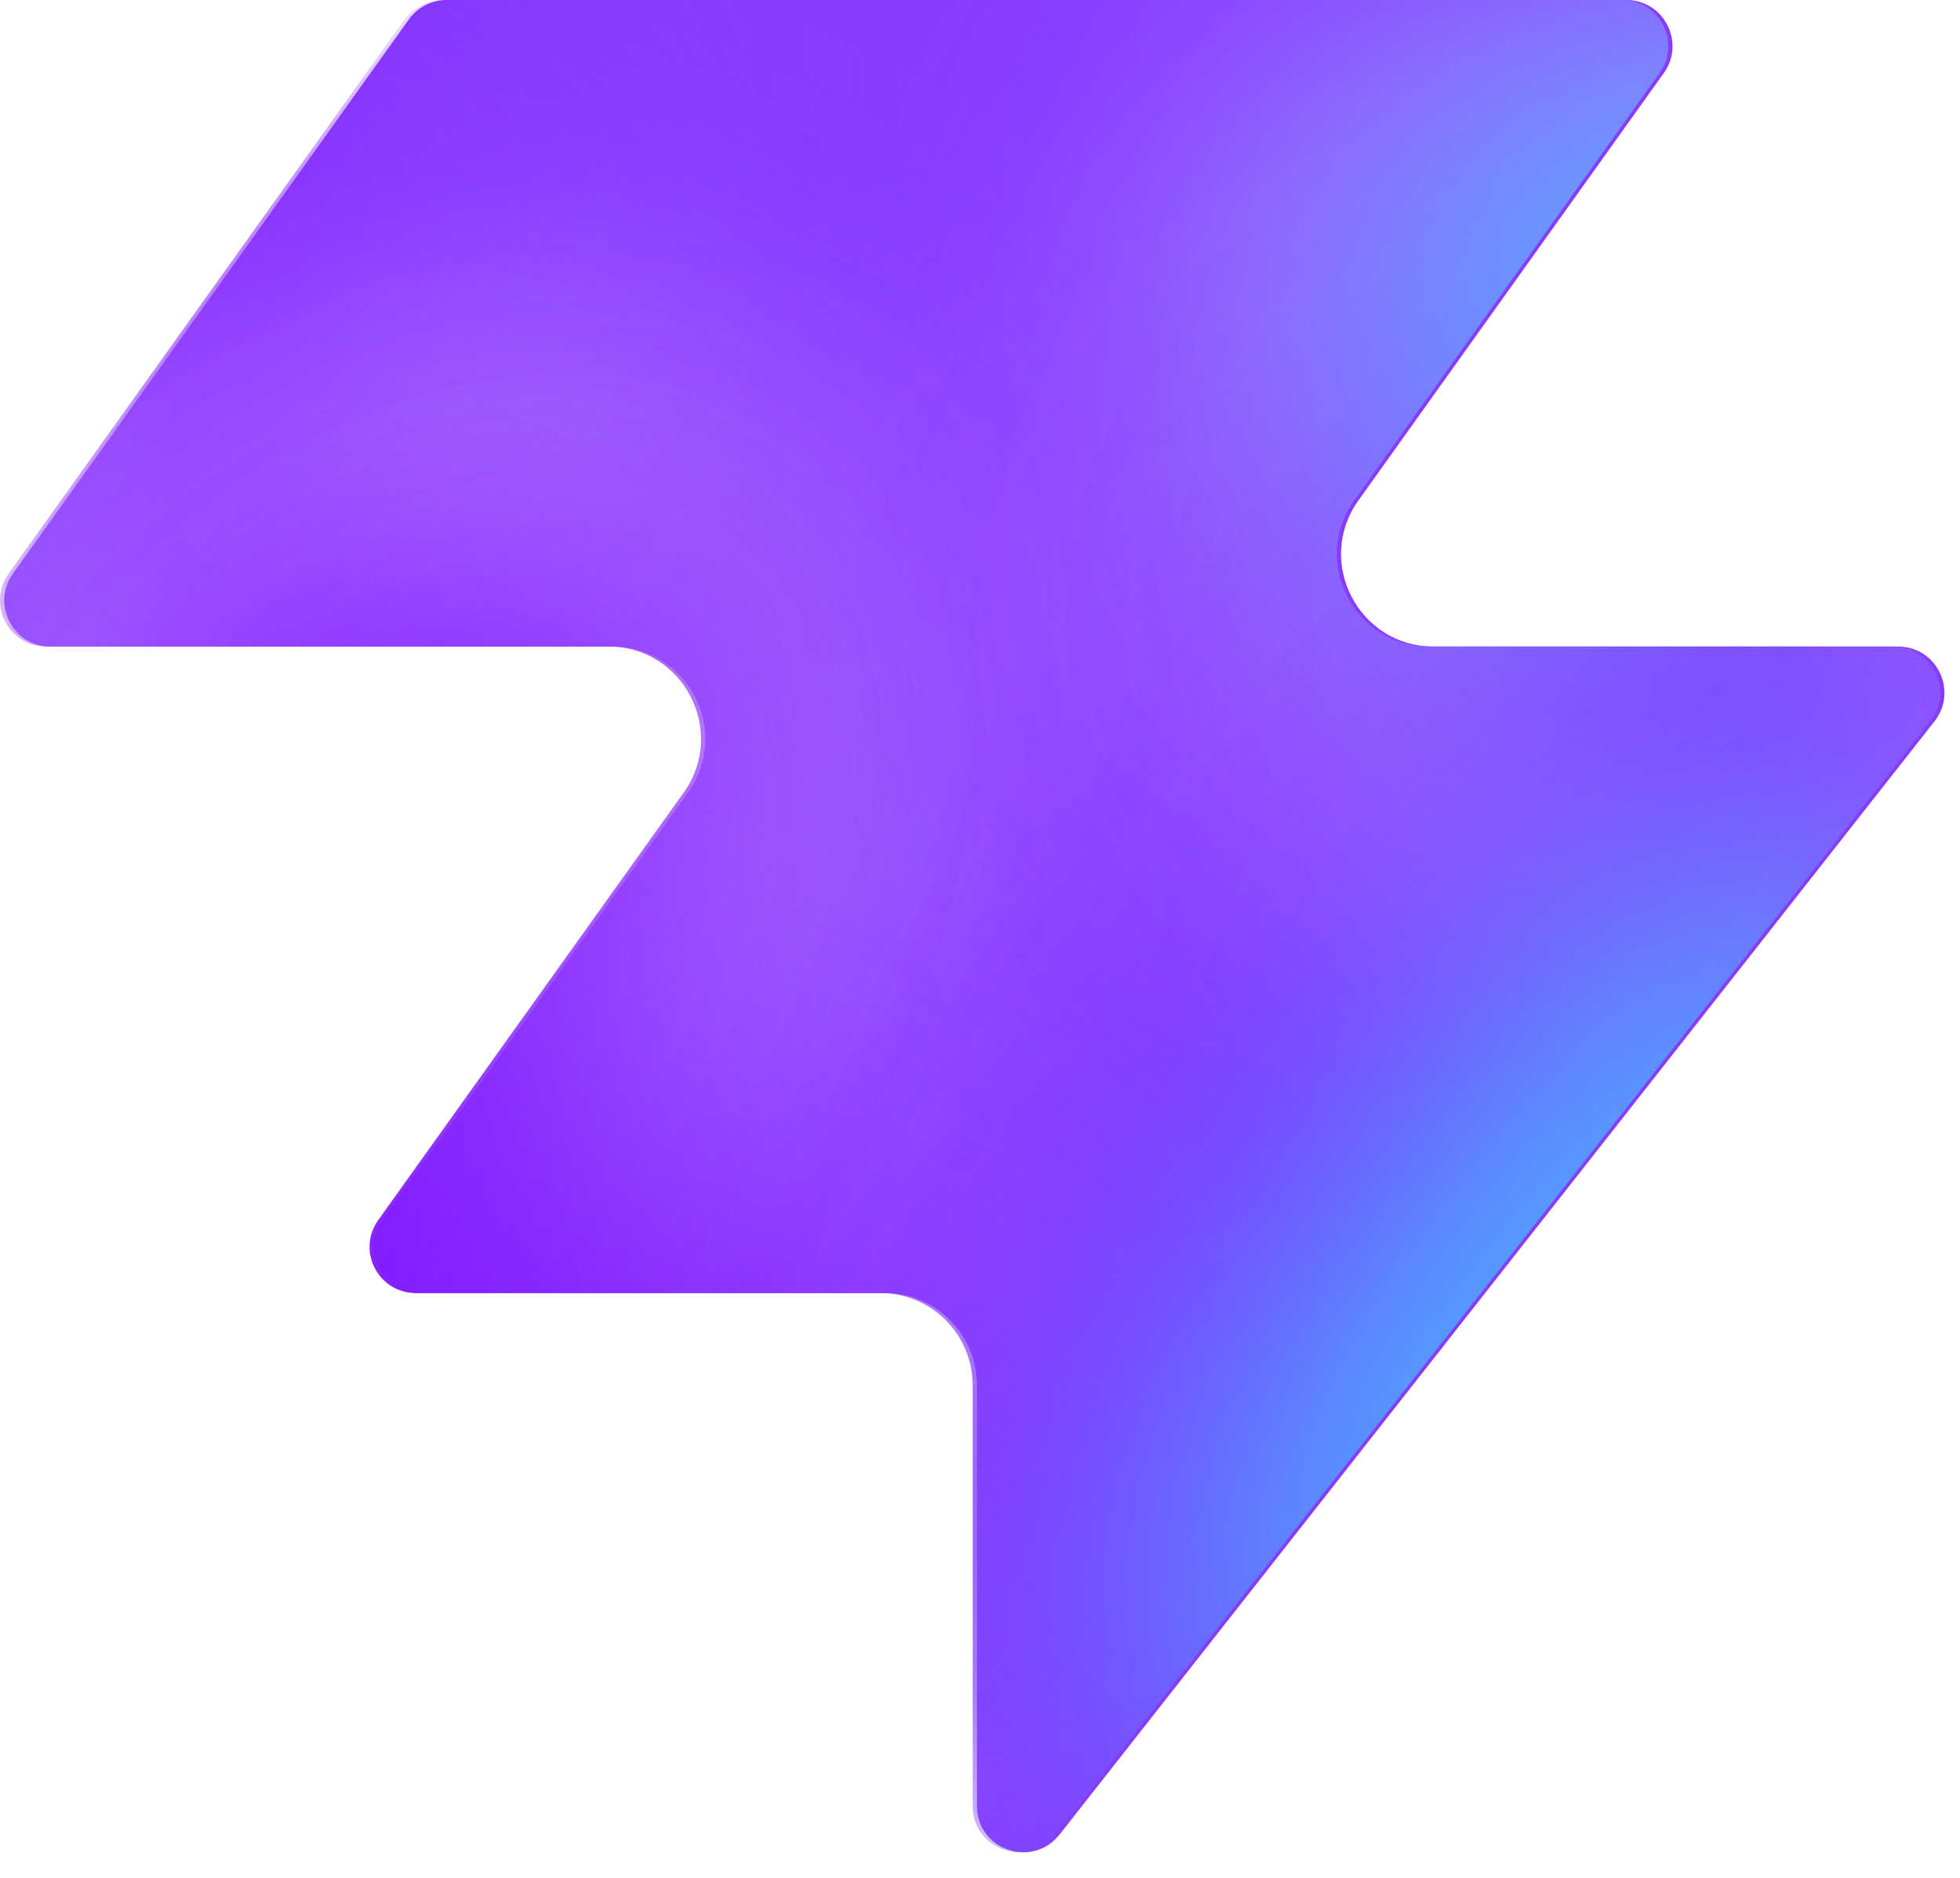
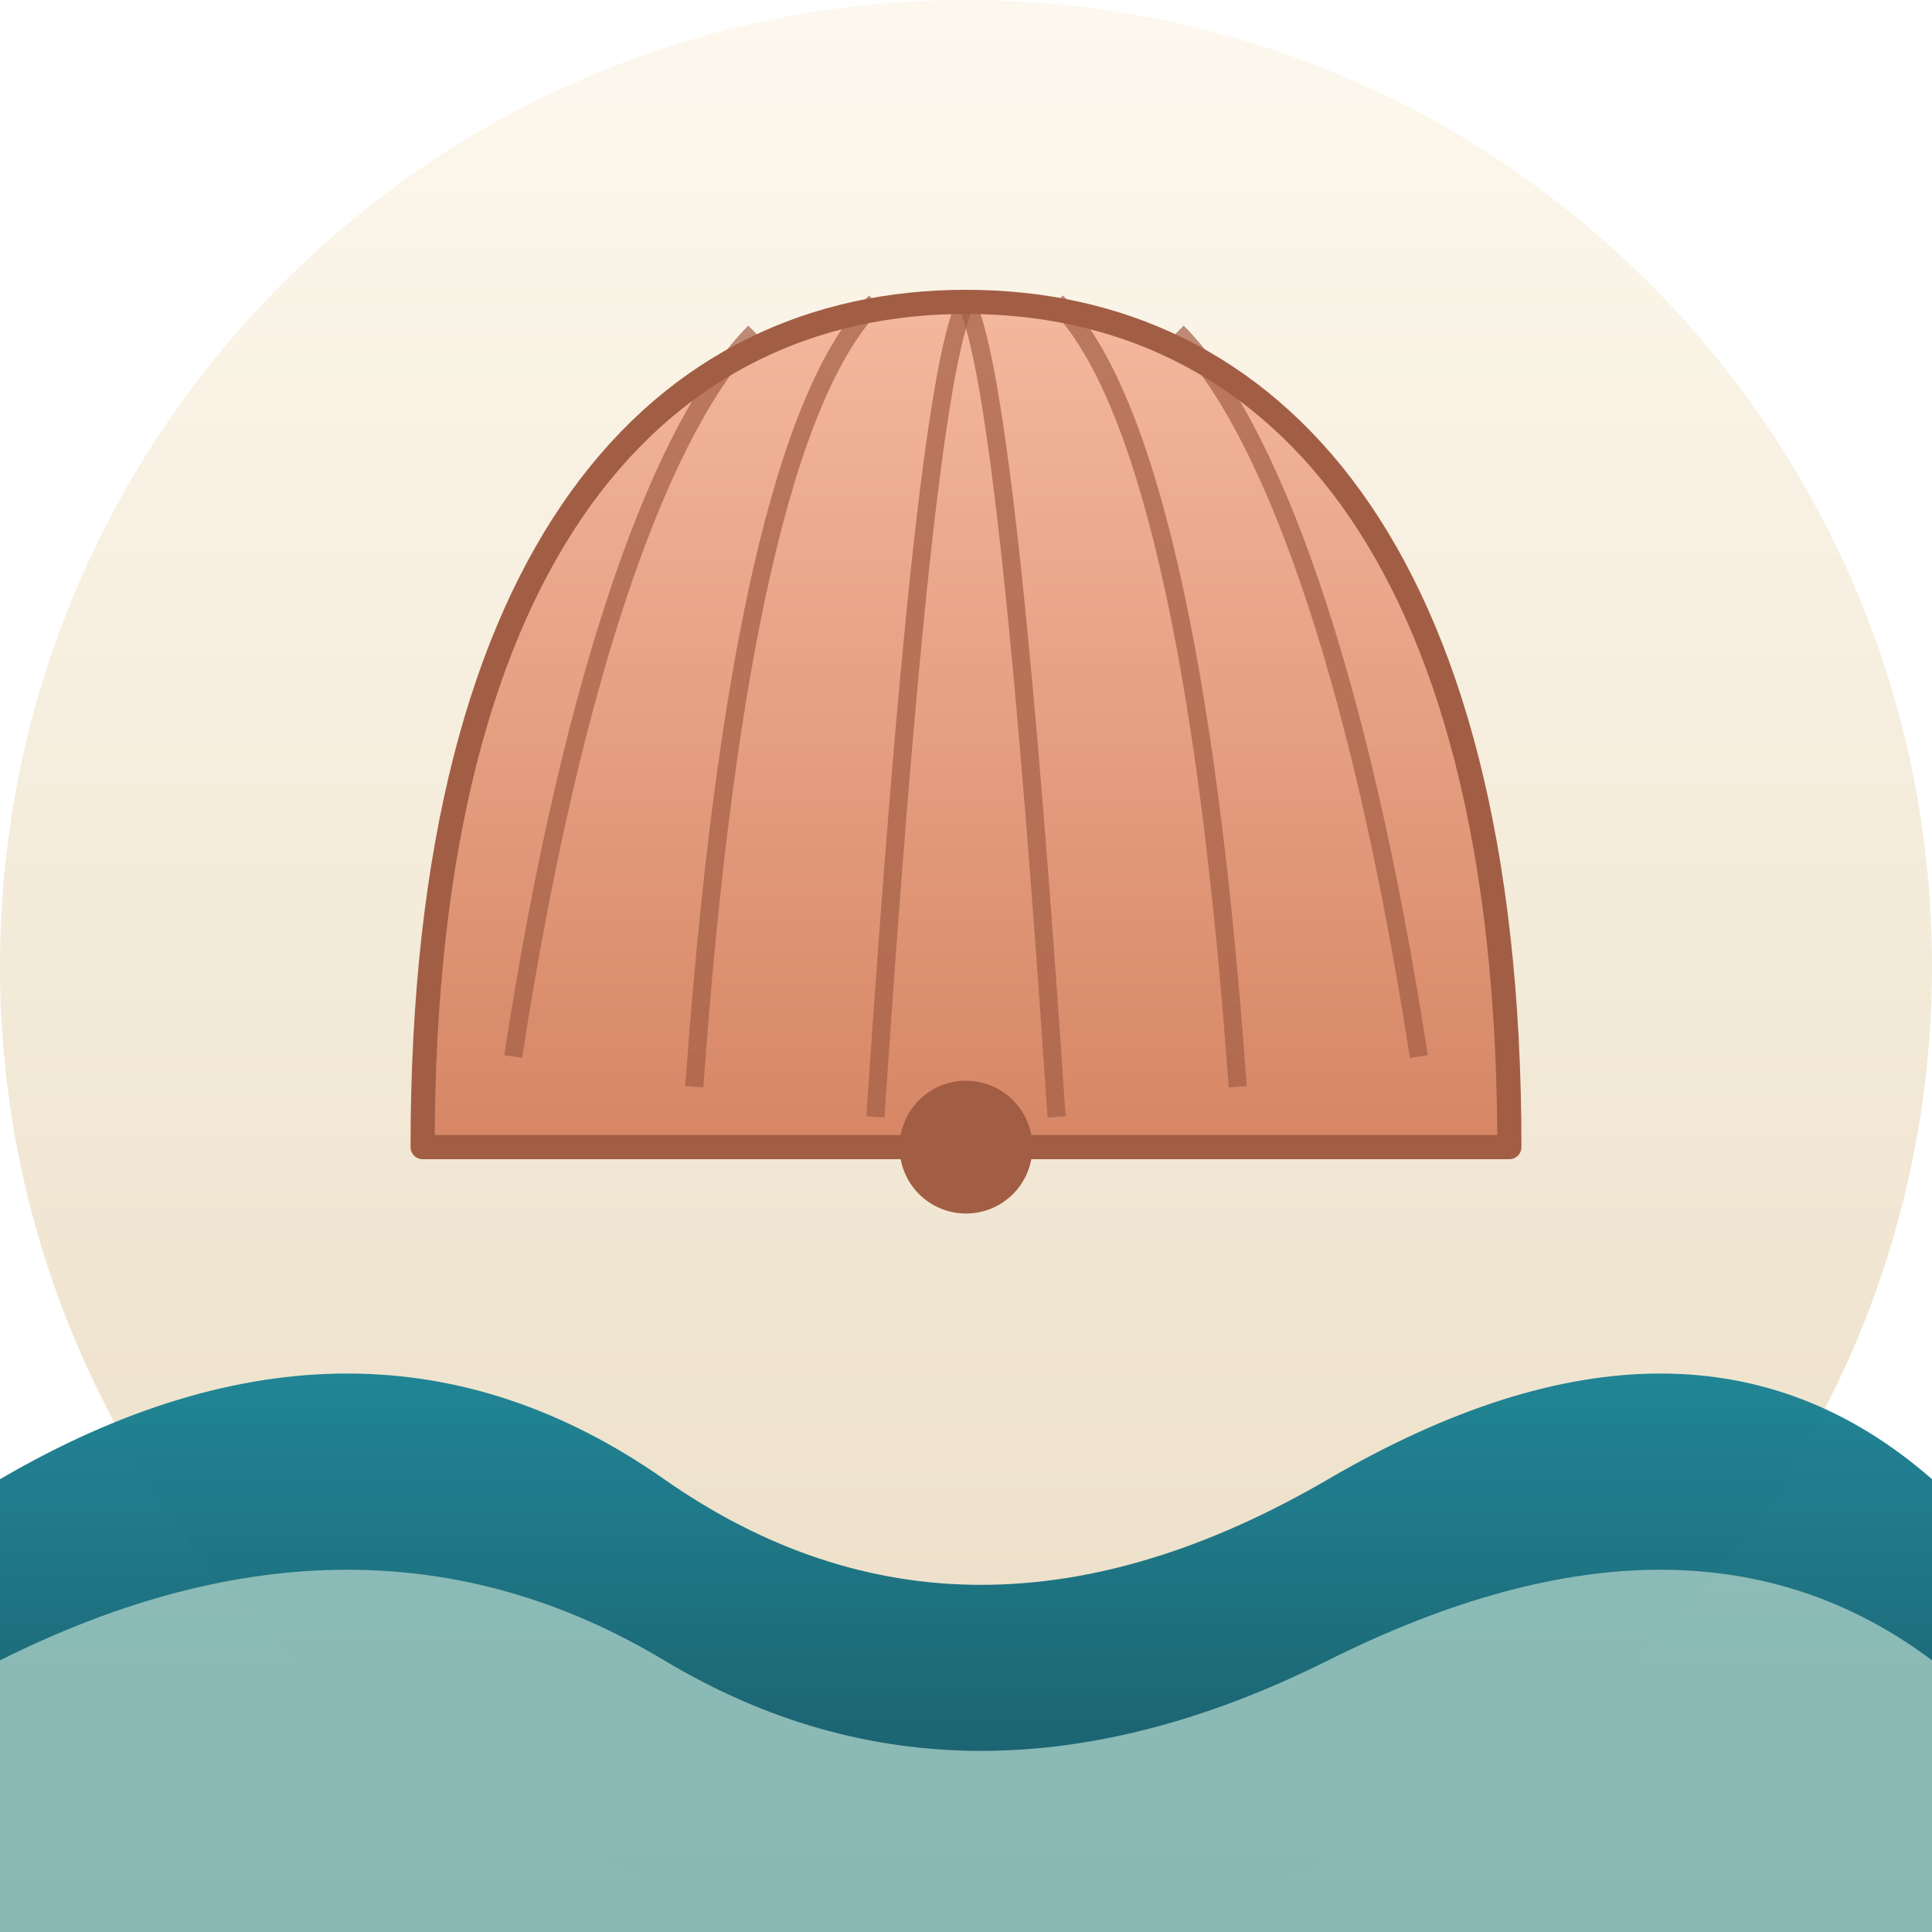
- <svg xmlns="http://www.w3.org/2000/svg" width="48" height="46" fill="none" viewBox="0 0 48 46">
-   <path fill="#863bff" d="M25.946 44.938c-.664.845-2.021.375-2.021-.698V33.937a2.26 2.26 0 0 0-2.262-2.262H10.287c-.92 0-1.456-1.04-.92-1.788l7.48-10.471c1.07-1.497 0-3.578-1.842-3.578H1.237c-.92 0-1.456-1.04-.92-1.788L10.013.474c.214-.297.556-.474.92-.474h28.894c.92 0 1.456 1.04.92 1.788l-7.48 10.471c-1.07 1.498 0 3.579 1.842 3.579h11.377c.943 0 1.473 1.088.89 1.83L25.947 44.94z" style="fill:#863bff;fill:color(display-p3 .525 .23 1);fill-opacity:1" />
-   <mask id="a" width="48" height="46" x="0" y="0" maskUnits="userSpaceOnUse" style="mask-type:alpha">
-     <path fill="#000" d="M25.842 44.938c-.664.844-2.021.375-2.021-.698V33.937a2.26 2.26 0 0 0-2.262-2.262H10.183c-.92 0-1.456-1.04-.92-1.788l7.48-10.471c1.07-1.498 0-3.579-1.842-3.579H1.133c-.92 0-1.456-1.04-.92-1.787L9.91.473c.214-.297.556-.474.92-.474h28.894c.92 0 1.456 1.04.92 1.788l-7.48 10.471c-1.07 1.498 0 3.578 1.842 3.578h11.377c.943 0 1.473 1.088.89 1.832L25.843 44.94z" style="fill:#000;fill-opacity:1" />
-   </mask>
-   <g mask="url(#a)">
-     <g filter="url(#b)">
-       <ellipse cx="5.508" cy="14.704" fill="#ede6ff" rx="5.508" ry="14.704" style="fill:#ede6ff;fill:color(display-p3 .927 .903 1);fill-opacity:1" transform="matrix(.00324 1 1 -.00324 -4.47 31.516)" />
-     </g>
-     <g filter="url(#c)">
-       <ellipse cx="10.399" cy="29.851" fill="#ede6ff" rx="10.399" ry="29.851" style="fill:#ede6ff;fill:color(display-p3 .927 .903 1);fill-opacity:1" transform="matrix(.00324 1 1 -.00324 -39.328 7.883)" />
-     </g>
-     <g filter="url(#d)">
-       <ellipse cx="5.508" cy="30.487" fill="#7e14ff" rx="5.508" ry="30.487" style="fill:#7e14ff;fill:color(display-p3 .492 .077 1);fill-opacity:1" transform="rotate(89.814 -25.913 -14.639)scale(1 -1)" />
-     </g>
-     <g filter="url(#e)">
-       <ellipse cx="5.508" cy="30.599" fill="#7e14ff" rx="5.508" ry="30.599" style="fill:#7e14ff;fill:color(display-p3 .492 .077 1);fill-opacity:1" transform="rotate(89.814 -32.644 -3.334)scale(1 -1)" />
-     </g>
-     <g filter="url(#f)">
-       <ellipse cx="5.508" cy="30.599" fill="#7e14ff" rx="5.508" ry="30.599" style="fill:#7e14ff;fill:color(display-p3 .492 .077 1);fill-opacity:1" transform="matrix(.00324 1 1 -.00324 -34.34 30.47)" />
-     </g>
-     <g filter="url(#g)">
-       <ellipse cx="14.072" cy="22.078" fill="#ede6ff" rx="14.072" ry="22.078" style="fill:#ede6ff;fill:color(display-p3 .927 .903 1);fill-opacity:1" transform="rotate(93.35 24.506 48.493)scale(-1 1)" />
-     </g>
-     <g filter="url(#h)">
-       <ellipse cx="3.47" cy="21.501" fill="#7e14ff" rx="3.47" ry="21.501" style="fill:#7e14ff;fill:color(display-p3 .492 .077 1);fill-opacity:1" transform="rotate(89.009 28.708 47.59)scale(-1 1)" />
-     </g>
-     <g filter="url(#i)">
-       <ellipse cx="3.47" cy="21.501" fill="#7e14ff" rx="3.47" ry="21.501" style="fill:#7e14ff;fill:color(display-p3 .492 .077 1);fill-opacity:1" transform="rotate(89.009 28.708 47.59)scale(-1 1)" />
-     </g>
-     <g filter="url(#j)">
-       <ellipse cx=".387" cy="8.972" fill="#7e14ff" rx="4.407" ry="29.108" style="fill:#7e14ff;fill:color(display-p3 .492 .077 1);fill-opacity:1" transform="rotate(39.51 .387 8.972)" />
-     </g>
-     <g filter="url(#k)">
-       <ellipse cx="47.523" cy="-6.092" fill="#7e14ff" rx="4.407" ry="29.108" style="fill:#7e14ff;fill:color(display-p3 .492 .077 1);fill-opacity:1" transform="rotate(37.892 47.523 -6.092)" />
-     </g>
-     <g filter="url(#l)">
-       <ellipse cx="41.412" cy="6.333" fill="#47bfff" rx="5.971" ry="9.665" style="fill:#47bfff;fill:color(display-p3 .28 .748 1);fill-opacity:1" transform="rotate(37.892 41.412 6.333)" />
-     </g>
-     <g filter="url(#m)">
-       <ellipse cx="-1.879" cy="38.332" fill="#7e14ff" rx="4.407" ry="29.108" style="fill:#7e14ff;fill:color(display-p3 .492 .077 1);fill-opacity:1" transform="rotate(37.892 -1.88 38.332)" />
-     </g>
-     <g filter="url(#n)">
-       <ellipse cx="-1.879" cy="38.332" fill="#7e14ff" rx="4.407" ry="29.108" style="fill:#7e14ff;fill:color(display-p3 .492 .077 1);fill-opacity:1" transform="rotate(37.892 -1.88 38.332)" />
-     </g>
-     <g filter="url(#o)">
-       <ellipse cx="35.651" cy="29.907" fill="#7e14ff" rx="4.407" ry="29.108" style="fill:#7e14ff;fill:color(display-p3 .492 .077 1);fill-opacity:1" transform="rotate(37.892 35.651 29.907)" />
-     </g>
-     <g filter="url(#p)">
-       <ellipse cx="38.418" cy="32.4" fill="#47bfff" rx="5.971" ry="15.297" style="fill:#47bfff;fill:color(display-p3 .28 .748 1);fill-opacity:1" transform="rotate(37.892 38.418 32.4)" />
-     </g>
+ <svg xmlns="http://www.w3.org/2000/svg" viewBox="0 0 64 64" width="64" height="64">
+   <defs>
+     <linearGradient id="sky" x1="0" y1="0" x2="0" y2="1">
+       <stop offset="0" stop-color="#fdf8ee" />
+       <stop offset="1" stop-color="#eadcc3" />
+     </linearGradient>
+     <linearGradient id="shell" x1="0" y1="0" x2="0" y2="1">
+       <stop offset="0" stop-color="#f4b89e" />
+       <stop offset="1" stop-color="#d68665" />
+     </linearGradient>
+     <linearGradient id="wave" x1="0" y1="0" x2="0" y2="1">
+       <stop offset="0" stop-color="#178092" />
+       <stop offset="1" stop-color="#0f4e5c" />
+     </linearGradient>
+   </defs>
+   <circle cx="32" cy="32" r="32" fill="url(#sky)" />
+   <path d="M0 49 Q12 42 22 49 T44 49 T64 49 L64 64 L0 64 Z" fill="url(#wave)" opacity="0.95" />
+   <path d="M0 55 Q12 49 22 55 T44 55 T64 55 L64 64 L0 64 Z" fill="#9fc8c1" opacity="0.85" />
+   <g transform="translate(32 30)">
+     <path d="M-18 8 C-18 -12 -10 -20 0 -20 C10 -20 18 -12 18 8 Z" fill="url(#shell)" stroke="#a25e44" stroke-width="0.8" stroke-linejoin="round" />
+     <path d="M-15 5 C-13 -8 -10 -16 -7 -19" stroke="#a25e44" stroke-width="0.6" fill="none" opacity="0.7" />
+     <path d="M-9 6 C-8 -8 -6 -17 -3 -20" stroke="#a25e44" stroke-width="0.6" fill="none" opacity="0.7" />
+     <path d="M-3 7 C-2 -8 -1 -18 0 -20" stroke="#a25e44" stroke-width="0.6" fill="none" opacity="0.7" />
+     <path d="M3 7 C2 -8 1 -18 0 -20" stroke="#a25e44" stroke-width="0.6" fill="none" opacity="0.7" />
+     <path d="M9 6 C8 -8 6 -17 3 -20" stroke="#a25e44" stroke-width="0.6" fill="none" opacity="0.7" />
+     <path d="M15 5 C13 -8 10 -16 7 -19" stroke="#a25e44" stroke-width="0.6" fill="none" opacity="0.7" />
+     <circle cx="0" cy="8" r="2.2" fill="#a25e44" />
  </g>
-   <defs>
-     <filter id="b" width="60.045" height="41.654" x="-19.77" y="16.149" color-interpolation-filters="sRGB" filterUnits="userSpaceOnUse">
-       <feFlood flood-opacity="0" result="BackgroundImageFix" />
-       <feBlend in="SourceGraphic" in2="BackgroundImageFix" result="shape" />
-       <feGaussianBlur result="effect1_foregroundBlur_2002_17158" stdDeviation="7.659" />
-     </filter>
-     <filter id="c" width="90.34" height="51.437" x="-54.613" y="-7.533" color-interpolation-filters="sRGB" filterUnits="userSpaceOnUse">
-       <feFlood flood-opacity="0" result="BackgroundImageFix" />
-       <feBlend in="SourceGraphic" in2="BackgroundImageFix" result="shape" />
-       <feGaussianBlur result="effect1_foregroundBlur_2002_17158" stdDeviation="7.659" />
-     </filter>
-     <filter id="d" width="79.355" height="29.4" x="-49.64" y="2.03" color-interpolation-filters="sRGB" filterUnits="userSpaceOnUse">
-       <feFlood flood-opacity="0" result="BackgroundImageFix" />
-       <feBlend in="SourceGraphic" in2="BackgroundImageFix" result="shape" />
-       <feGaussianBlur result="effect1_foregroundBlur_2002_17158" stdDeviation="4.596" />
-     </filter>
-     <filter id="e" width="79.579" height="29.4" x="-45.045" y="20.029" color-interpolation-filters="sRGB" filterUnits="userSpaceOnUse">
-       <feFlood flood-opacity="0" result="BackgroundImageFix" />
-       <feBlend in="SourceGraphic" in2="BackgroundImageFix" result="shape" />
-       <feGaussianBlur result="effect1_foregroundBlur_2002_17158" stdDeviation="4.596" />
-     </filter>
-     <filter id="f" width="79.579" height="29.4" x="-43.513" y="21.178" color-interpolation-filters="sRGB" filterUnits="userSpaceOnUse">
-       <feFlood flood-opacity="0" result="BackgroundImageFix" />
-       <feBlend in="SourceGraphic" in2="BackgroundImageFix" result="shape" />
-       <feGaussianBlur result="effect1_foregroundBlur_2002_17158" stdDeviation="4.596" />
-     </filter>
-     <filter id="g" width="74.749" height="58.852" x="15.756" y="-17.901" color-interpolation-filters="sRGB" filterUnits="userSpaceOnUse">
-       <feFlood flood-opacity="0" result="BackgroundImageFix" />
-       <feBlend in="SourceGraphic" in2="BackgroundImageFix" result="shape" />
-       <feGaussianBlur result="effect1_foregroundBlur_2002_17158" stdDeviation="7.659" />
-     </filter>
-     <filter id="h" width="61.377" height="25.362" x="23.548" y="2.284" color-interpolation-filters="sRGB" filterUnits="userSpaceOnUse">
-       <feFlood flood-opacity="0" result="BackgroundImageFix" />
-       <feBlend in="SourceGraphic" in2="BackgroundImageFix" result="shape" />
-       <feGaussianBlur result="effect1_foregroundBlur_2002_17158" stdDeviation="4.596" />
-     </filter>
-     <filter id="i" width="61.377" height="25.362" x="23.548" y="2.284" color-interpolation-filters="sRGB" filterUnits="userSpaceOnUse">
-       <feFlood flood-opacity="0" result="BackgroundImageFix" />
-       <feBlend in="SourceGraphic" in2="BackgroundImageFix" result="shape" />
-       <feGaussianBlur result="effect1_foregroundBlur_2002_17158" stdDeviation="4.596" />
-     </filter>
-     <filter id="j" width="56.045" height="63.649" x="-27.636" y="-22.853" color-interpolation-filters="sRGB" filterUnits="userSpaceOnUse">
-       <feFlood flood-opacity="0" result="BackgroundImageFix" />
-       <feBlend in="SourceGraphic" in2="BackgroundImageFix" result="shape" />
-       <feGaussianBlur result="effect1_foregroundBlur_2002_17158" stdDeviation="4.596" />
-     </filter>
-     <filter id="k" width="54.814" height="64.646" x="20.116" y="-38.415" color-interpolation-filters="sRGB" filterUnits="userSpaceOnUse">
-       <feFlood flood-opacity="0" result="BackgroundImageFix" />
-       <feBlend in="SourceGraphic" in2="BackgroundImageFix" result="shape" />
-       <feGaussianBlur result="effect1_foregroundBlur_2002_17158" stdDeviation="4.596" />
-     </filter>
-     <filter id="l" width="33.541" height="35.313" x="24.641" y="-11.323" color-interpolation-filters="sRGB" filterUnits="userSpaceOnUse">
-       <feFlood flood-opacity="0" result="BackgroundImageFix" />
-       <feBlend in="SourceGraphic" in2="BackgroundImageFix" result="shape" />
-       <feGaussianBlur result="effect1_foregroundBlur_2002_17158" stdDeviation="4.596" />
-     </filter>
-     <filter id="m" width="54.814" height="64.646" x="-29.286" y="6.009" color-interpolation-filters="sRGB" filterUnits="userSpaceOnUse">
-       <feFlood flood-opacity="0" result="BackgroundImageFix" />
-       <feBlend in="SourceGraphic" in2="BackgroundImageFix" result="shape" />
-       <feGaussianBlur result="effect1_foregroundBlur_2002_17158" stdDeviation="4.596" />
-     </filter>
-     <filter id="n" width="54.814" height="64.646" x="-29.286" y="6.009" color-interpolation-filters="sRGB" filterUnits="userSpaceOnUse">
-       <feFlood flood-opacity="0" result="BackgroundImageFix" />
-       <feBlend in="SourceGraphic" in2="BackgroundImageFix" result="shape" />
-       <feGaussianBlur result="effect1_foregroundBlur_2002_17158" stdDeviation="4.596" />
-     </filter>
-     <filter id="o" width="54.814" height="64.646" x="8.244" y="-2.416" color-interpolation-filters="sRGB" filterUnits="userSpaceOnUse">
-       <feFlood flood-opacity="0" result="BackgroundImageFix" />
-       <feBlend in="SourceGraphic" in2="BackgroundImageFix" result="shape" />
-       <feGaussianBlur result="effect1_foregroundBlur_2002_17158" stdDeviation="4.596" />
-     </filter>
-     <filter id="p" width="39.409" height="43.623" x="18.713" y="10.588" color-interpolation-filters="sRGB" filterUnits="userSpaceOnUse">
-       <feFlood flood-opacity="0" result="BackgroundImageFix" />
-       <feBlend in="SourceGraphic" in2="BackgroundImageFix" result="shape" />
-       <feGaussianBlur result="effect1_foregroundBlur_2002_17158" stdDeviation="4.596" />
-     </filter>
-   </defs>
</svg>
